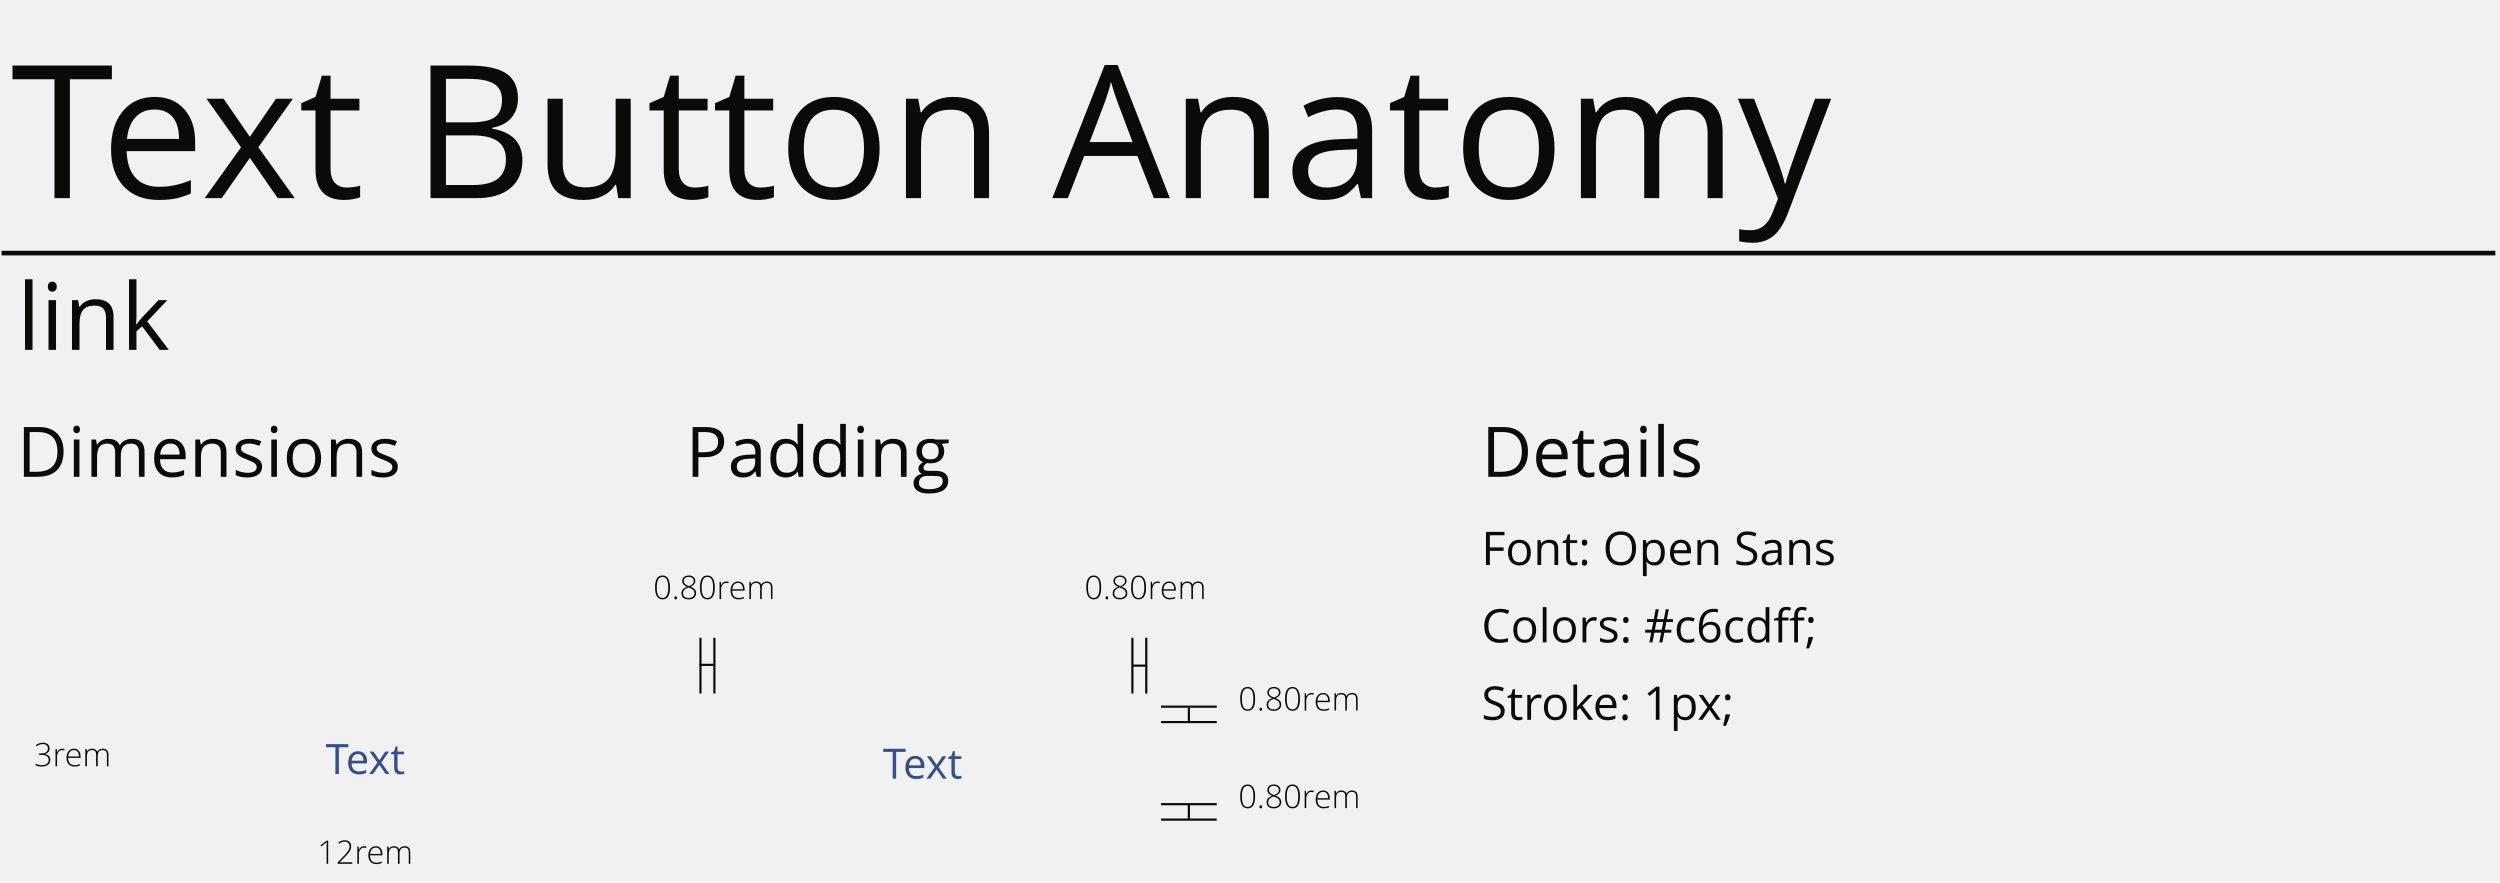
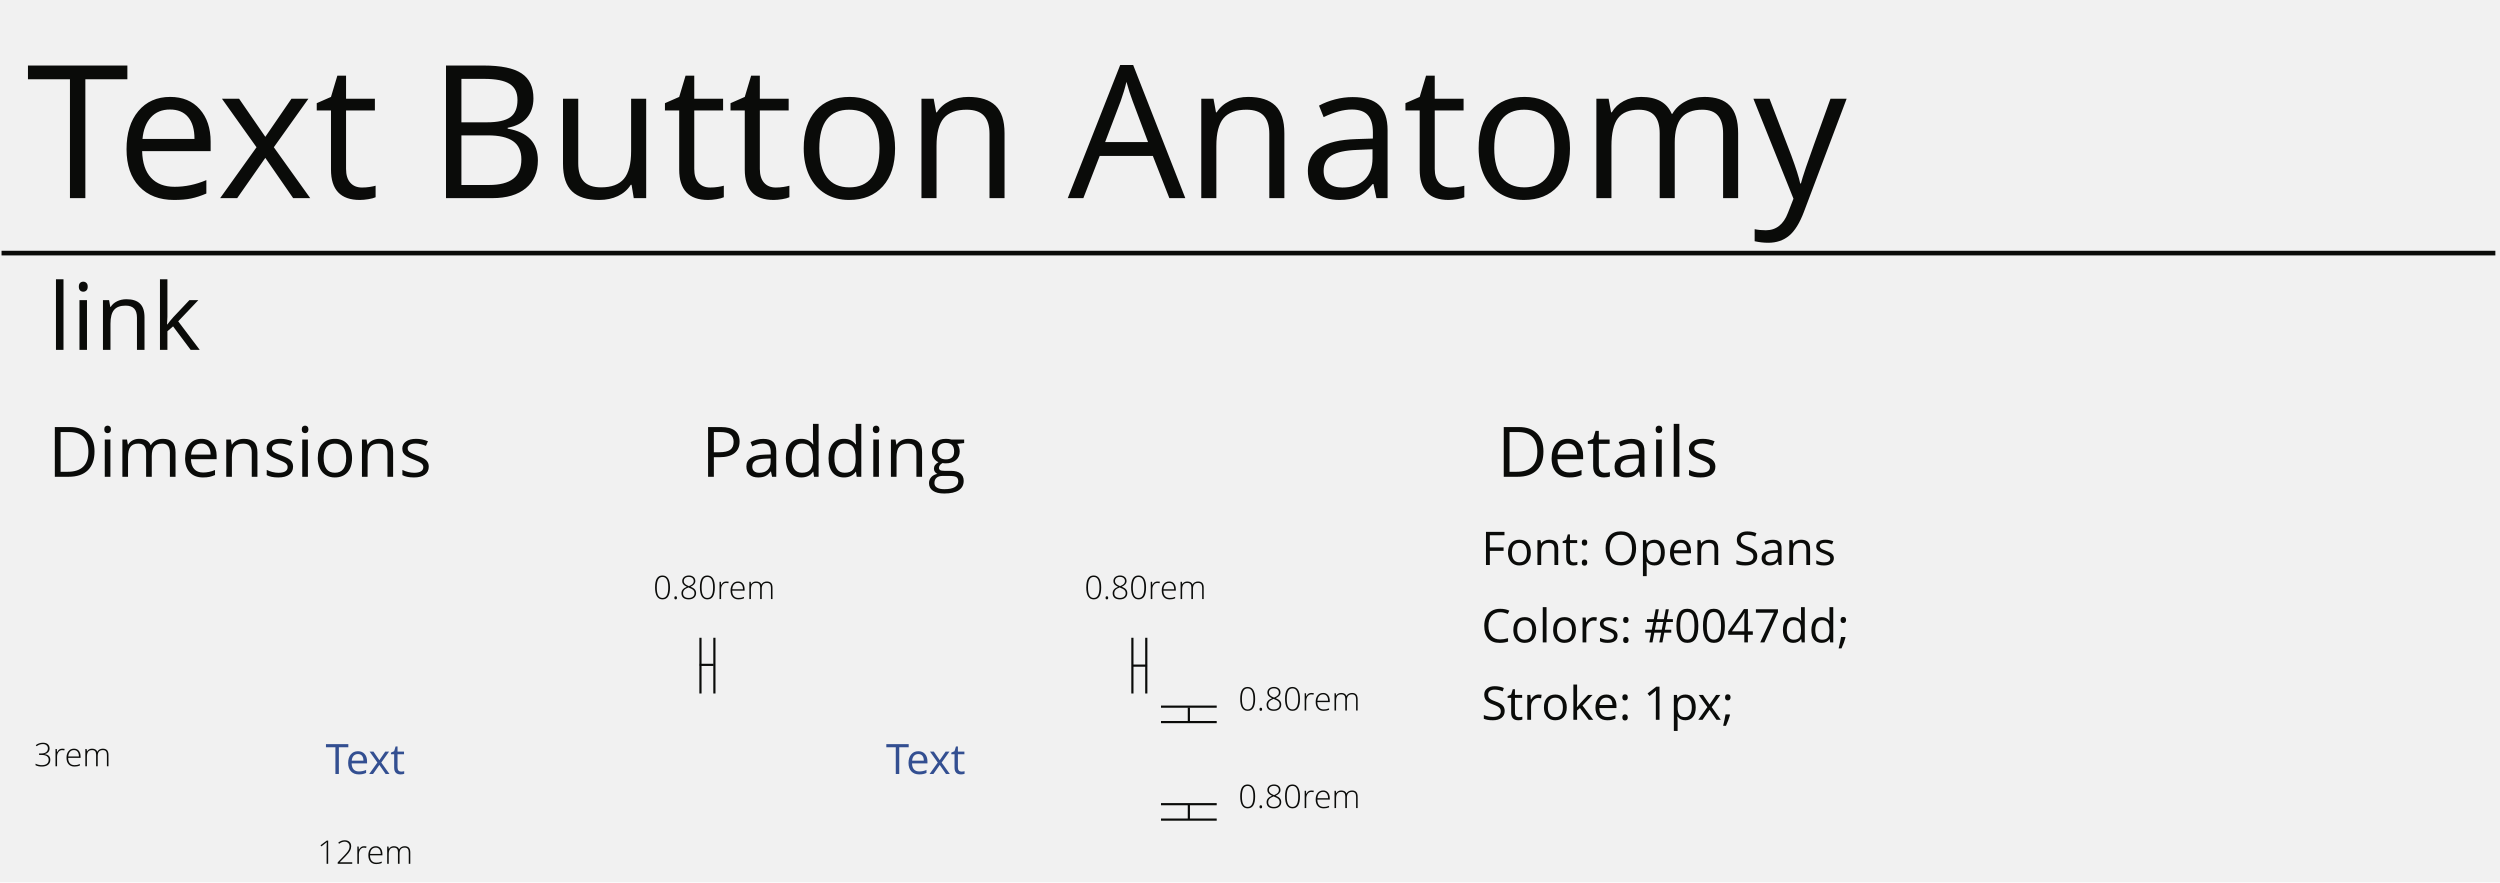
<svg xmlns="http://www.w3.org/2000/svg" width="1615" height="570" viewBox="0 0 1615 570">
  <g fill="none" fill-rule="evenodd">
-     <rect width="1615" height="570" fill="#F1F1F1" />
+     <rect width="1615" height="570" fill="#F1F1F1" fill-rule="nonzero" />
    <g transform="translate(1)">
-       <text fill="#0A0B09" font-family="OpenSans, Open Sans" font-size="30">
-         <tspan x="956" y="415">Colors: #c6cdﬀ;</tspan>
+       <text fill="#0A0B09" fill-rule="nonzero" font-family="OpenSans, Open Sans" font-size="30" transform="translate(956 383)">
+         <tspan x="0" y="32">Colors: #0047dd;</tspan>
      </text>
-       <text fill="#0A0B09" font-family="OpenSans, Open Sans" font-size="30">
-         <tspan x="956" y="465">Stroke: 1px;</tspan>
+       <text fill="#0A0B09" fill-rule="nonzero" font-family="OpenSans, Open Sans" font-size="30" transform="translate(956 433)">
+         <tspan x="0" y="32">Stroke: 1px;</tspan>
      </text>
-       <text fill="#0A0B09" font-family="OpenSans, Open Sans" font-size="30">
-         <tspan x="956" y="365">Font: Open Sans</tspan>
+       <text fill="#0A0B09" fill-rule="nonzero" font-family="OpenSans, Open Sans" font-size="30" transform="translate(956 333)">
+         <tspan x="0" y="32">Font: Open Sans</tspan>
      </text>
-       <text fill="#0A0B09" font-family="OpenSans-Light, Open Sans" font-size="21" font-weight="300">
-         <tspan x="21" y="495">3rem</tspan>
+       <text fill="#0A0B09" fill-rule="nonzero" font-family="OpenSans-Light, Open Sans" font-size="21" font-weight="300" transform="translate(21 473)">
+         <tspan x="0" y="22">3rem</tspan>
      </text>
-       <text fill="#0A0B09" font-family="OpenSans-Light, Open Sans" font-size="21" font-weight="300">
-         <tspan x="204" y="558">12rem</tspan>
+       <text fill="#0A0B09" fill-rule="nonzero" font-family="OpenSans-Light, Open Sans" font-size="21" font-weight="300" transform="translate(204 536)">
+         <tspan x="0" y="22">12rem</tspan>
      </text>
-       <text fill="#334F91" font-family="OpenSans, Open Sans" font-size="27">
-         <tspan x="209.332" y="500">Text</tspan>
+       <text fill="#334F91" fill-rule="nonzero" font-family="OpenSans, Open Sans" font-size="27" transform="translate(209.332 471)">
+         <tspan x="0" y="29">Text</tspan>
      </text>
-       <text fill="#334F91" font-family="OpenSans, Open Sans" font-size="27">
-         <tspan x="569.332" y="503">Text</tspan>
+       <text fill="#334F91" fill-rule="nonzero" font-family="OpenSans, Open Sans" font-size="27" transform="translate(571.332 471)">
+         <tspan x="0" y="29">Text</tspan>
      </text>
-       <text fill="#0A0B09" font-family="OpenSans-Light, Open Sans" font-size="21" font-weight="300">
-         <tspan x="799" y="459">0.80rem</tspan>
+       <text fill="#0A0B09" fill-rule="nonzero" font-family="OpenSans-Light, Open Sans" font-size="21" font-weight="300" transform="translate(799 437)">
+         <tspan x="0" y="22">0.80rem</tspan>
      </text>
-       <text fill="#0A0B09" font-family="OpenSans-Light, Open Sans" font-size="21" font-weight="300">
-         <tspan x="421" y="387">0.80re</tspan>
-         <tspan x="481.231" y="387" letter-spacing="199.788">m</tspan>
-         <tspan x="699.558" y="387">0.80rem</tspan>
+       <g fill="#0A0B09" fill-rule="nonzero" font-family="OpenSans-Light, Open Sans" font-size="21" font-weight="300" transform="translate(421 365)">
+         <text>
+           <tspan x="0" y="22">0.80re</tspan>
+         </text>
+         <text>
+           <tspan x="60.231" y="22">m</tspan>
+         </text>
+         <text>
+           <tspan x="278.558" y="22">0.80rem</tspan>
+         </text>
+       </g>
+       <text fill="#0A0B09" fill-rule="nonzero" font-family="OpenSans-Light, Open Sans" font-size="21" font-weight="300" transform="translate(799 500)">
+         <tspan x="0" y="22">0.80rem</tspan>
      </text>
-       <text fill="#0A0B09" font-family="OpenSans-Light, Open Sans" font-size="21" font-weight="300">
-         <tspan x="799" y="522">0.80rem</tspan>
+       <line x1="749" x2="785" y1="456.5" y2="456.5" fill="#FFFFFE" fill-rule="nonzero" />
+       <line x1="749" x2="785" y1="456.5" y2="456.5" stroke="#0A0B09" stroke-width="1.407" />
+       <line x1="749" x2="785" y1="465.5" y2="465.5" fill="#FFFFFE" fill-rule="nonzero" />
+       <path stroke="#0A0B09" stroke-width="1.407" d="M749,466.468 L785,466.468 M767,457 L767,466.468" />
+       <line x1="749" x2="785" y1="519.5" y2="519.5" fill="#FFFFFE" fill-rule="nonzero" />
+       <line x1="749" x2="785" y1="519.5" y2="519.5" stroke="#0A0B09" stroke-width="1.407" />
+       <line x1="749" x2="785" y1="528.5" y2="528.5" fill="#FFFFFE" fill-rule="nonzero" />
+       <path stroke="#0A0B09" stroke-width="1.407" d="M749,529.468 L785,529.468 M767,520 L767,529.468" />
+       <line x1="739.5" x2="739.5" y1="412" y2="448" fill="#FFFFFE" fill-rule="nonzero" />
+       <line x1="739.5" x2="739.5" y1="412" y2="448" stroke="#0A0B09" stroke-width="1.414" />
+       <line x1="730.5" x2="730.5" y1="412" y2="448" fill="#FFFFFE" fill-rule="nonzero" />
+       <path stroke="#0A0B09" stroke-width="1.414" d="M730.526,412 L730.526,448 M740,430 L730.526,430" />
+       <line x1="460.5" x2="460.5" y1="412" y2="448" fill="#0A0B09" fill-rule="nonzero" />
+       <line x1="460.5" x2="460.5" y1="412" y2="448" stroke="#0A0B09" stroke-width="1.414" />
+       <line x1="451.5" x2="451.5" y1="412" y2="448" fill="#0A0B09" fill-rule="nonzero" />
+       <line x1="451.5" x2="451.5" y1="412" y2="448" stroke="#0A0B09" stroke-width="1.414" />
+       <line x1="460" x2="451" y1="429.5" y2="429.5" fill="#0A0B09" fill-rule="nonzero" />
+       <line x1="460" x2="451" y1="429.5" y2="429.5" stroke="#0A0B09" stroke-width="1.414" />
+       <text fill="#0A0B09" fill-rule="nonzero" font-family="OpenSans, Open Sans" font-size="45" transform="translate(966 260)">
+         <tspan x="0" y="48">Details</tspan>
      </text>
-       <line x1="749" x2="785" y1="456.5" y2="456.5" fill="#FFFFFE" />
-       <line x1="749" x2="785" y1="456.5" y2="456.5" stroke="#0A0B09" stroke-width="1.407" />
-       <line x1="749" x2="785" y1="465.5" y2="465.5" fill="#FFFFFE" />
-       <path stroke="#0A0B09" stroke-width="1.407" d="M749,466.468 L785,466.468 M767,457 L767,466.468" />
-       <line x1="749" x2="785" y1="519.5" y2="519.5" fill="#FFFFFE" />
-       <line x1="749" x2="785" y1="519.5" y2="519.5" stroke="#0A0B09" stroke-width="1.407" />
-       <line x1="749" x2="785" y1="528.5" y2="528.5" fill="#FFFFFE" />
-       <path stroke="#0A0B09" stroke-width="1.407" d="M749,529.468 L785,529.468 M767,520 L767,529.468" />
-       <line x1="739.5" x2="739.5" y1="412" y2="448" fill="#FFFFFE" />
-       <line x1="739.5" x2="739.5" y1="412" y2="448" stroke="#0A0B09" stroke-width="1.414" />
-       <line x1="730.5" x2="730.5" y1="412" y2="448" fill="#FFFFFE" />
-       <path stroke="#0A0B09" stroke-width="1.414" d="M730.526,412 L730.526,448 M740,430 L730.526,430" />
-       <line x1="460.5" x2="460.5" y1="412" y2="448" fill="#0A0B09" />
-       <line x1="460.5" x2="460.5" y1="412" y2="448" stroke="#0A0B09" stroke-width="1.414" />
-       <line x1="451.5" x2="451.5" y1="412" y2="448" fill="#0A0B09" />
-       <line x1="451.5" x2="451.5" y1="412" y2="448" stroke="#0A0B09" stroke-width="1.414" />
-       <line x1="460" x2="451" y1="429.5" y2="429.5" fill="#0A0B09" />
-       <line x1="460" x2="451" y1="429.5" y2="429.5" stroke="#0A0B09" stroke-width="1.414" />
-       <text fill="#0A0B09" font-family="OpenSans, Open Sans" font-size="45">
-         <tspan x="956" y="308">Details</tspan>
+       <text fill="#0A0B09" fill-rule="nonzero" font-family="OpenSans, Open Sans" font-size="45" transform="translate(452 260)">
+         <tspan x="0" y="48">Padding</tspan>
      </text>
-       <text fill="#0A0B09" font-family="OpenSans, Open Sans" font-size="45">
-         <tspan x="442" y="308">Padding</tspan>
+       <text fill="#0A0B09" fill-rule="nonzero" font-family="OpenSans, Open Sans" font-size="45" transform="translate(30 260)">
+         <tspan x="0" y="48">Dimensions</tspan>
      </text>
-       <text fill="#0A0B09" font-family="OpenSans, Open Sans" font-size="45">
-         <tspan x="10" y="308">Dimensions</tspan>
+       <text fill="#0A0B09" fill-rule="nonzero" font-family="OpenSans, Open Sans" font-size="120" transform="translate(16)">
+         <tspan x="0" y="128">Text Button Anatomy</tspan>
      </text>
-       <text fill="#0A0B09" font-family="OpenSans, Open Sans" font-size="120">
-         <tspan x="6" y="128">Text Button Anatomy</tspan>
-       </text>
-       <line x1="2" x2="1613" y1="141.5" y2="141.5" fill="#FFFFFE" />
+       <line x1="2" x2="1613" y1="141.5" y2="141.5" fill="#FFFFFE" fill-rule="nonzero" />
      <line x2="1611" y1="163.5" y2="163.5" stroke="#0A0B09" stroke-width="3" />
-       <text fill="#0A0B09" font-family="OpenSans, Open Sans" font-size="60">
-         <tspan x="10" y="226">link</tspan>
+       <text fill="#0A0B09" fill-rule="nonzero" font-family="OpenSans, Open Sans" font-size="60" transform="translate(30 162)">
+         <tspan x="0" y="64">link</tspan>
      </text>
    </g>
  </g>
</svg>
